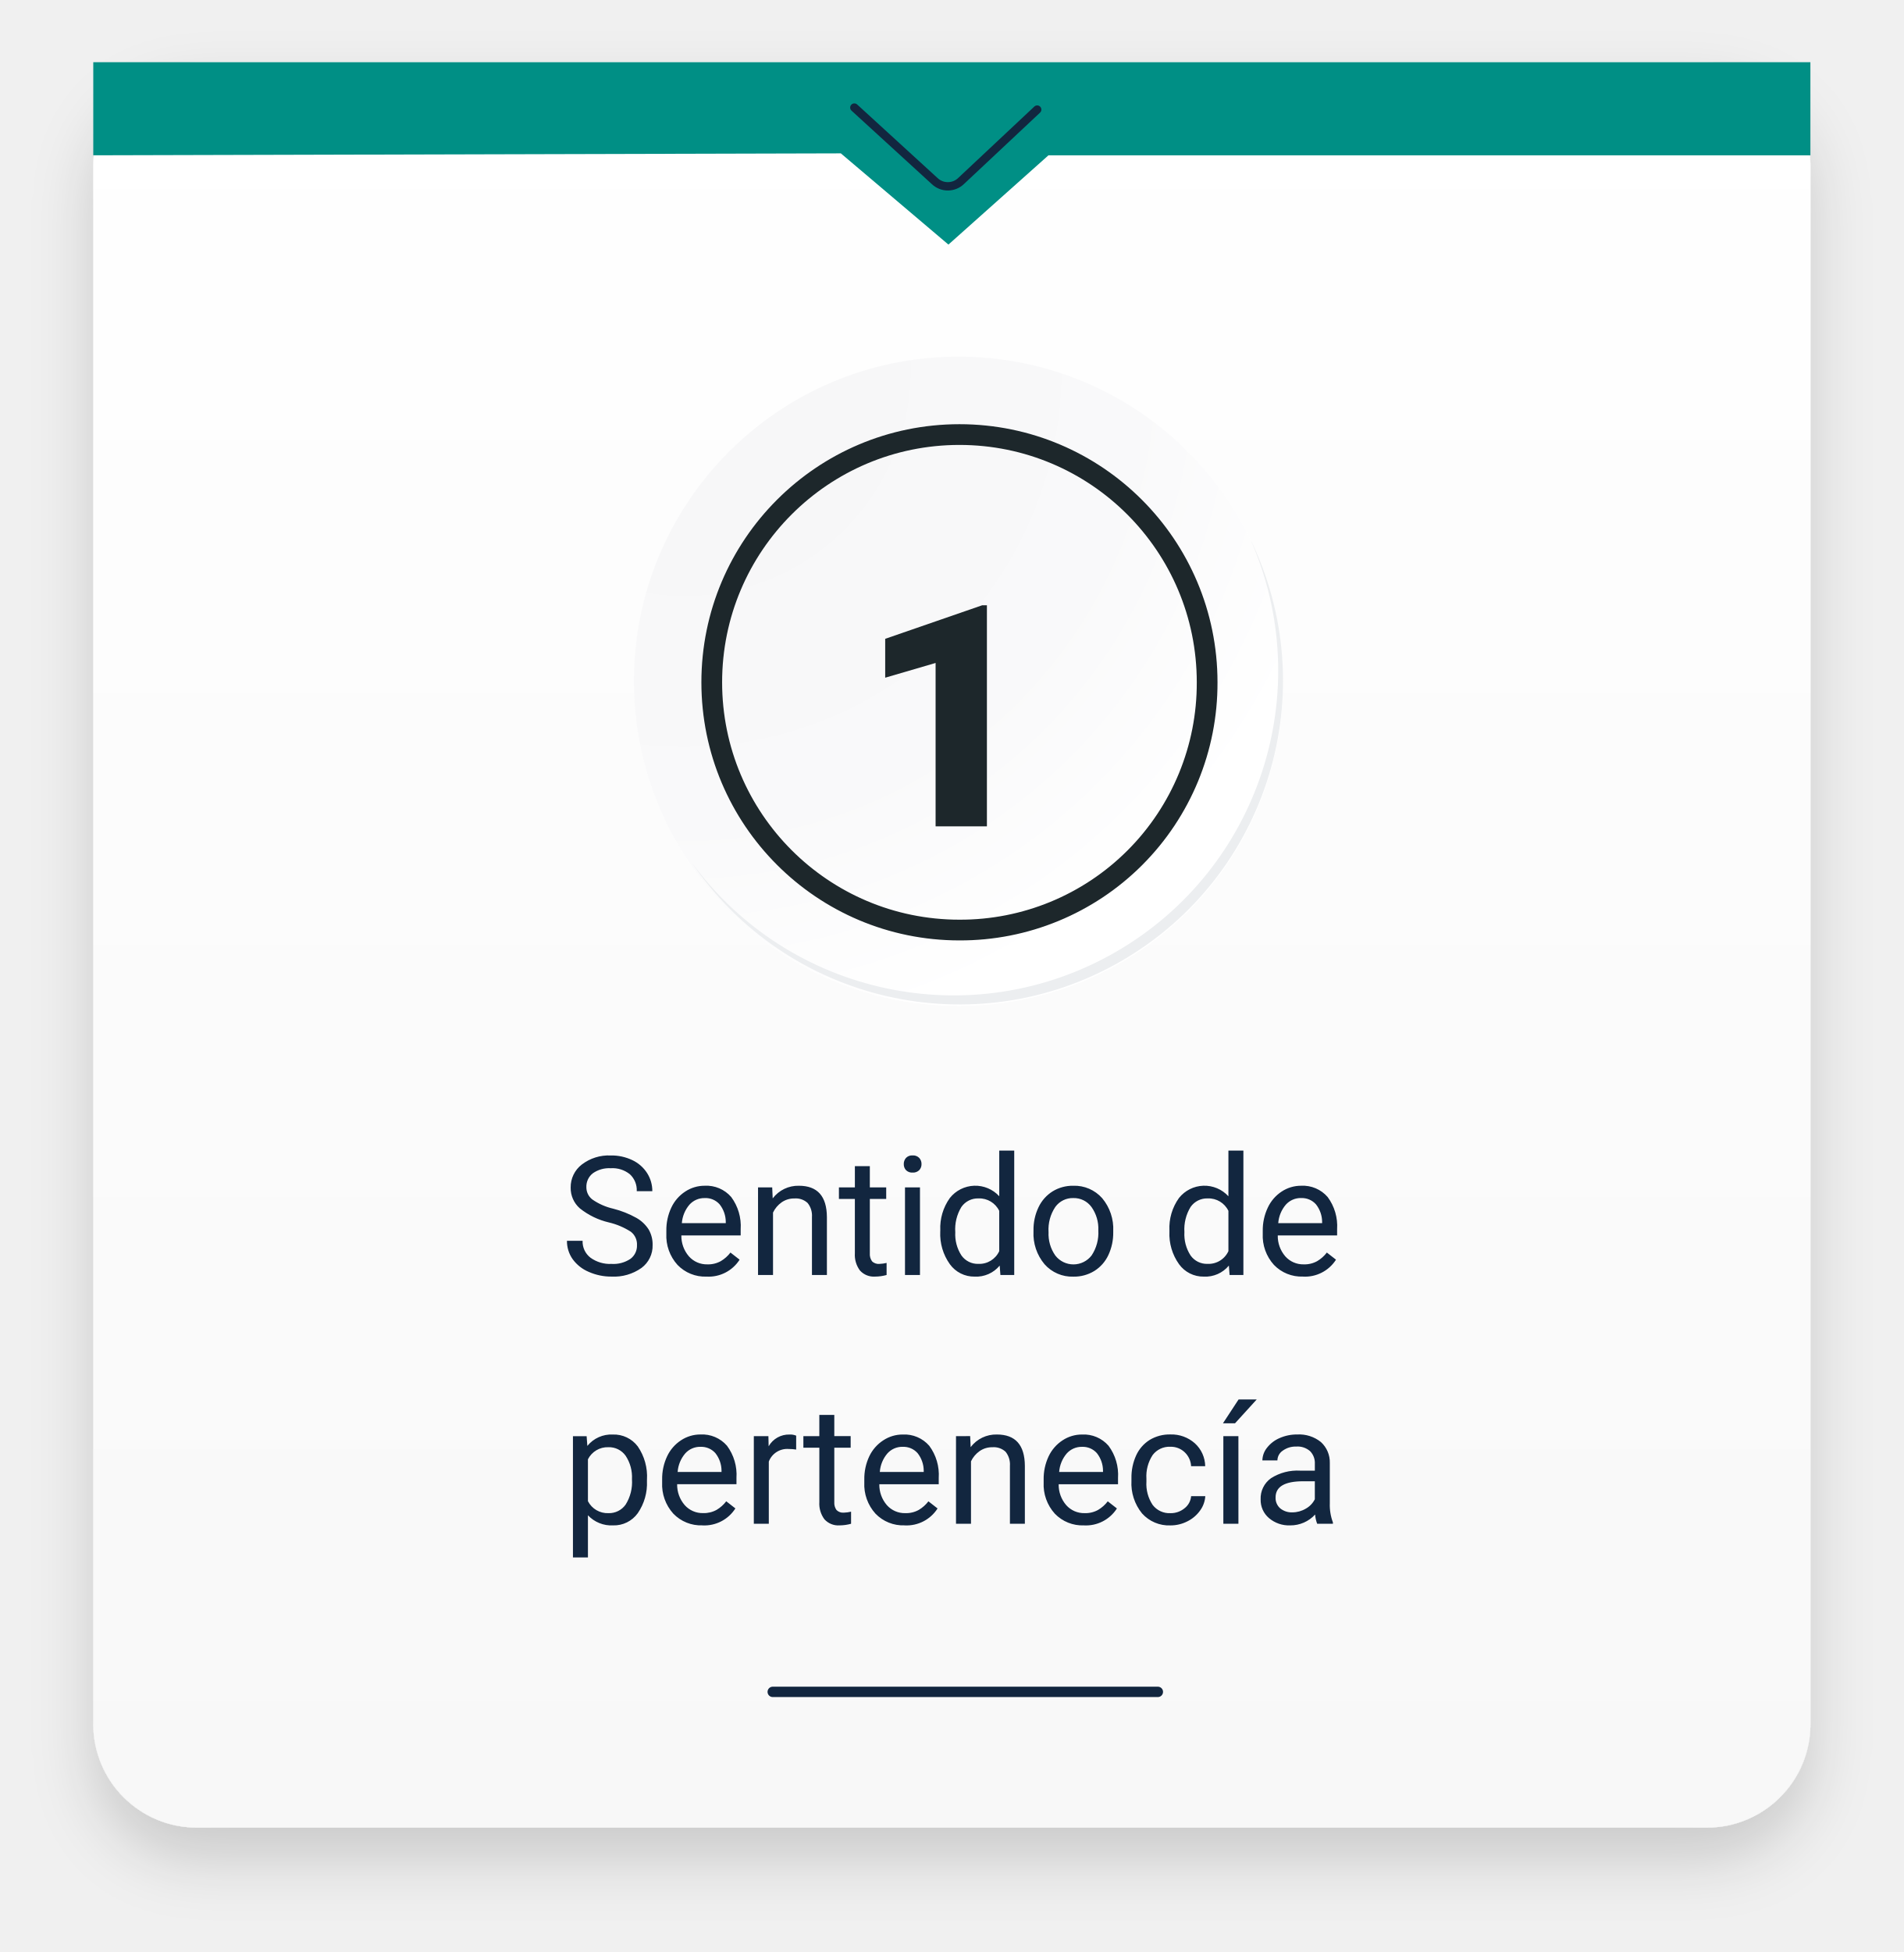
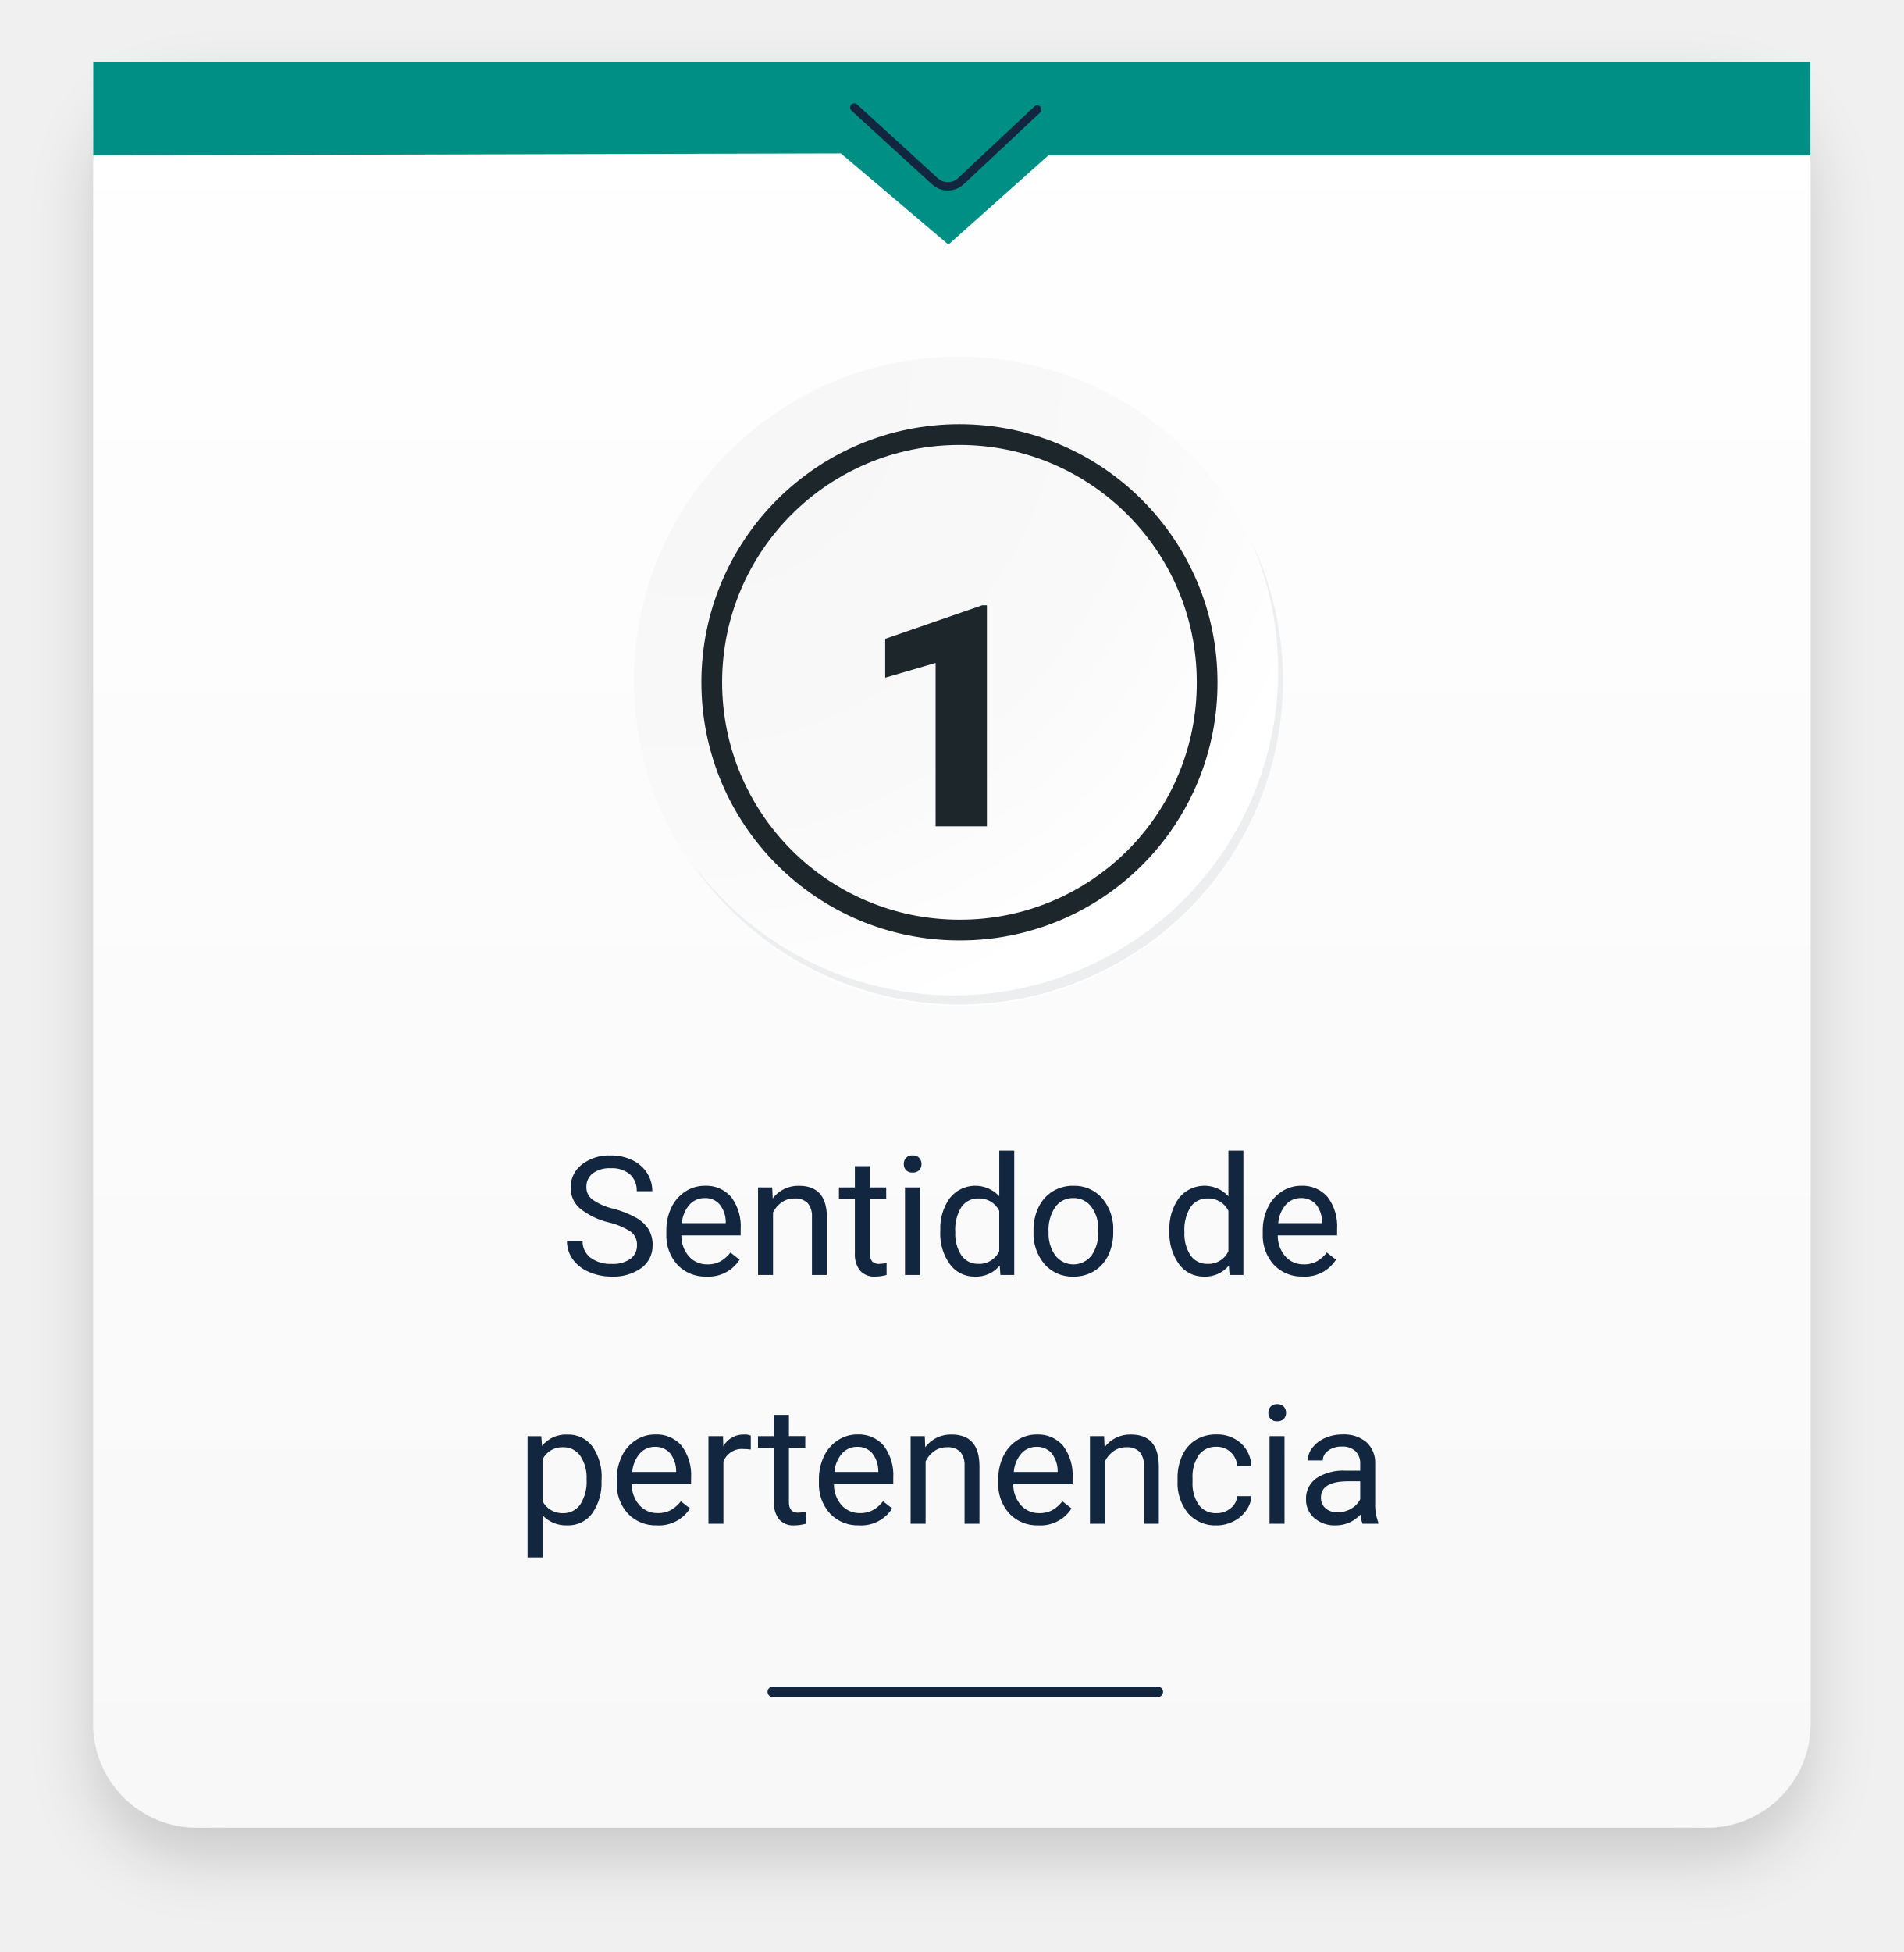
<svg xmlns="http://www.w3.org/2000/svg" width="183.688" height="188.312" viewBox="0 0 183.688 188.312">
  <defs>
    <linearGradient id="linear-gradient" x1="0.5" x2="0.5" y2="1" gradientUnits="objectBoundingBox">
      <stop offset="0" stop-color="#fff" />
      <stop offset="1" stop-color="#f8f8f8" />
    </linearGradient>
    <filter id="Rectángulo_29523" x="0" y="0" width="183.688" height="188.312" filterUnits="userSpaceOnUse">
      <feOffset dy="3" input="SourceAlpha" />
      <feGaussianBlur stdDeviation="3" result="blur" />
      <feFlood flood-opacity="0.161" />
      <feComposite operator="in" in2="blur" />
      <feComposite in="SourceGraphic" />
    </filter>
    <radialGradient id="radial-gradient" cx="0.076" cy="0.019" r="1.465" gradientTransform="translate(0.001)" gradientUnits="objectBoundingBox">
      <stop offset="0" stop-color="#f6f6f7" />
      <stop offset="0.477" stop-color="#f9f9fa" />
      <stop offset="0.715" stop-color="#fff" />
    </radialGradient>
  </defs>
  <g id="img22" transform="translate(-270.076 -2914.593)">
    <g id="Grupo_61744" data-name="Grupo 61744" transform="translate(279.076 2920.593)">
      <g id="Grupo_57070" data-name="Grupo 57070" transform="translate(0 0)">
        <g transform="matrix(1, 0, 0, 1, -9, -6)" filter="url(#Rectángulo_29523)">
          <rect id="Rectángulo_29523-2" data-name="Rectángulo 29523" width="165.688" height="170.312" rx="10" transform="translate(9 6)" fill="url(#linear-gradient)" />
        </g>
        <path id="Trazado_123976" data-name="Trazado 123976" d="M185.015,982.253H350.7v8.985H277.179l-9.65,8.61-10.381-8.8-72.133.187Z" transform="translate(-185.015 -982.253)" fill="#008f85" />
        <path id="Trazado_123977" data-name="Trazado 123977" d="M271.948,988.712l-7.319,6.865a1.845,1.845,0,0,1-2.586.019l-7.739-7.079" transform="translate(-180.869 -984.14)" fill="none" stroke="#12263f" stroke-linecap="round" stroke-miterlimit="10" stroke-width="0.806" />
-         <path id="Trazado_167099" data-name="Trazado 167099" d="M14.922,11.93a7.053,7.053,0,0,1-2.809-1.363,2.6,2.6,0,0,1-.879-2,2.751,2.751,0,0,1,1.074-2.223A4.269,4.269,0,0,1,15.1,5.469a4.66,4.66,0,0,1,2.09.453,3.436,3.436,0,0,1,1.422,1.25,3.2,3.2,0,0,1,.5,1.742H17.61a2.08,2.08,0,0,0-.656-1.627A2.669,2.669,0,0,0,15.1,6.7a2.732,2.732,0,0,0-1.73.489,1.632,1.632,0,0,0-.621,1.358,1.468,1.468,0,0,0,.59,1.178,5.785,5.785,0,0,0,2.008.88,9.316,9.316,0,0,1,2.219.88A3.367,3.367,0,0,1,18.754,12.6a2.861,2.861,0,0,1,.387,1.508,2.658,2.658,0,0,1-1.078,2.215,4.6,4.6,0,0,1-2.883.832,5.347,5.347,0,0,1-2.187-.449,3.681,3.681,0,0,1-1.566-1.23,3,3,0,0,1-.551-1.773h1.508a1.959,1.959,0,0,0,.762,1.629,3.207,3.207,0,0,0,2.035.6A2.948,2.948,0,0,0,17,15.445a1.573,1.573,0,0,0,.633-1.32,1.545,1.545,0,0,0-.586-1.293A6.755,6.755,0,0,0,14.922,11.93Zm9.422,5.227a3.693,3.693,0,0,1-2.8-1.129,4.19,4.19,0,0,1-1.078-3.02v-.266a5.073,5.073,0,0,1,.48-2.246,3.748,3.748,0,0,1,1.344-1.547,3.378,3.378,0,0,1,1.871-.559,3.166,3.166,0,0,1,2.563,1.086,4.7,4.7,0,0,1,.914,3.109v.6H21.915a3,3,0,0,0,.73,2.02,2.3,2.3,0,0,0,1.777.77,2.517,2.517,0,0,0,1.3-.312,3.259,3.259,0,0,0,.93-.828l.883.688A3.55,3.55,0,0,1,24.344,17.156Zm-.18-7.578a1.928,1.928,0,0,0-1.469.637A3.1,3.1,0,0,0,21.961,12H26.2v-.109a2.753,2.753,0,0,0-.594-1.707A1.815,1.815,0,0,0,24.165,9.578ZM30.68,8.547l.047,1.063a3.08,3.08,0,0,1,2.531-1.219q2.68,0,2.7,3.023V17H34.516V11.406a1.946,1.946,0,0,0-.418-1.352,1.675,1.675,0,0,0-1.277-.437,2.086,2.086,0,0,0-1.234.375,2.546,2.546,0,0,0-.828.984V17H29.313V8.547ZM40.1,6.5V8.547H41.68V9.664H40.1v5.249a1.173,1.173,0,0,0,.211.763.888.888,0,0,0,.719.254,3.5,3.5,0,0,0,.688-.094V17a4.215,4.215,0,0,1-1.109.155,1.8,1.8,0,0,1-1.461-.586,2.517,2.517,0,0,1-.492-1.664V9.664H37.118V8.547h1.539V6.5ZM44.938,17H43.493V8.547h1.445ZM43.375,6.3a.863.863,0,0,1,.215-.594.807.807,0,0,1,.637-.242.819.819,0,0,1,.641.242.854.854,0,0,1,.219.594.826.826,0,0,1-.219.586.834.834,0,0,1-.641.234.821.821,0,0,1-.637-.234A.834.834,0,0,1,43.375,6.3ZM46.9,12.7a4.952,4.952,0,0,1,.922-3.129,3.137,3.137,0,0,1,4.766-.168V5h1.445V17H52.7l-.07-.906a2.943,2.943,0,0,1-2.414,1.063,2.887,2.887,0,0,1-2.395-1.2,5.008,5.008,0,0,1-.926-3.141Zm1.445.164a3.749,3.749,0,0,0,.594,2.25,1.92,1.92,0,0,0,1.641.813A2.108,2.108,0,0,0,52.586,14.7V10.813a2.125,2.125,0,0,0-1.992-1.2,1.929,1.929,0,0,0-1.656.82A4.128,4.128,0,0,0,48.344,12.867Zm7.547-.172a4.993,4.993,0,0,1,.488-2.234A3.643,3.643,0,0,1,57.739,8.93a3.7,3.7,0,0,1,1.988-.539,3.565,3.565,0,0,1,2.793,1.2,4.6,4.6,0,0,1,1.066,3.18v.1a5.036,5.036,0,0,1-.473,2.215,3.589,3.589,0,0,1-1.352,1.527,3.743,3.743,0,0,1-2.02.547,3.556,3.556,0,0,1-2.785-1.2A4.575,4.575,0,0,1,55.891,12.8Zm1.453.172A3.616,3.616,0,0,0,58,15.125a2.211,2.211,0,0,0,3.5-.012,3.955,3.955,0,0,0,.648-2.418,3.61,3.61,0,0,0-.66-2.254,2.1,2.1,0,0,0-1.754-.863A2.075,2.075,0,0,0,58,10.43,3.925,3.925,0,0,0,57.344,12.867ZM69.008,12.7a4.952,4.952,0,0,1,.922-3.129A3.137,3.137,0,0,1,74.7,9.406V5h1.445V17H74.813l-.07-.906a2.943,2.943,0,0,1-2.414,1.063,2.887,2.887,0,0,1-2.395-1.2,5.008,5.008,0,0,1-.926-3.141Zm1.445.164a3.749,3.749,0,0,0,.594,2.25,1.92,1.92,0,0,0,1.641.813A2.108,2.108,0,0,0,74.7,14.7V10.813a2.125,2.125,0,0,0-1.992-1.2,1.929,1.929,0,0,0-1.656.82A4.128,4.128,0,0,0,70.454,12.867Zm11.438,4.289a3.693,3.693,0,0,1-2.8-1.129,4.19,4.19,0,0,1-1.078-3.02v-.266A5.073,5.073,0,0,1,78.5,10.5,3.748,3.748,0,0,1,79.84,8.949a3.378,3.378,0,0,1,1.871-.559,3.166,3.166,0,0,1,2.563,1.086,4.7,4.7,0,0,1,.914,3.109v.6H79.461a3,3,0,0,0,.73,2.02,2.3,2.3,0,0,0,1.777.77,2.517,2.517,0,0,0,1.3-.312,3.259,3.259,0,0,0,.93-.828l.883.688A3.55,3.55,0,0,1,81.891,17.156Zm-.18-7.578a1.928,1.928,0,0,0-1.469.637A3.1,3.1,0,0,0,79.508,12h4.234v-.109a2.753,2.753,0,0,0-.594-1.707A1.815,1.815,0,0,0,81.711,9.578ZM18.594,36.867a5.062,5.062,0,0,1-.883,3.109,2.829,2.829,0,0,1-2.391,1.18A3.1,3.1,0,0,1,12.9,40.18v4.07H11.454v-11.7h1.32l.07.938A2.977,2.977,0,0,1,15.3,32.391a2.882,2.882,0,0,1,2.41,1.148,5.117,5.117,0,0,1,.887,3.2ZM17.149,36.7a3.735,3.735,0,0,0-.609-2.258,1.963,1.963,0,0,0-1.672-.828A2.125,2.125,0,0,0,12.9,34.781V38.82a2.129,2.129,0,0,0,1.984,1.156,1.954,1.954,0,0,0,1.652-.824A4.077,4.077,0,0,0,17.149,36.7Zm6.789,4.453a3.693,3.693,0,0,1-2.8-1.129,4.19,4.19,0,0,1-1.078-3.02v-.266a5.073,5.073,0,0,1,.48-2.246,3.748,3.748,0,0,1,1.344-1.547,3.378,3.378,0,0,1,1.871-.559,3.166,3.166,0,0,1,2.563,1.086,4.7,4.7,0,0,1,.914,3.109v.6H21.508a3,3,0,0,0,.73,2.02,2.3,2.3,0,0,0,1.777.77,2.517,2.517,0,0,0,1.3-.312,3.259,3.259,0,0,0,.93-.828l.883.688A3.55,3.55,0,0,1,23.938,41.156Zm-.18-7.578a1.928,1.928,0,0,0-1.469.637A3.1,3.1,0,0,0,21.555,36H25.79v-.109a2.753,2.753,0,0,0-.594-1.707A1.815,1.815,0,0,0,23.758,33.578Zm9.234.266a4.331,4.331,0,0,0-.711-.055A1.9,1.9,0,0,0,30.352,35v6H28.907V32.547h1.406l.023.977a2.251,2.251,0,0,1,2.016-1.133,1.477,1.477,0,0,1,.641.109Zm3.68-3.344v2.047H38.25v1.117H36.672v5.249a1.173,1.173,0,0,0,.211.763.888.888,0,0,0,.719.254,3.5,3.5,0,0,0,.688-.094V41a4.215,4.215,0,0,1-1.109.155,1.8,1.8,0,0,1-1.461-.586,2.517,2.517,0,0,1-.492-1.664V33.664H33.688V32.547h1.539V30.5Zm6.773,10.656a3.693,3.693,0,0,1-2.8-1.129,4.19,4.19,0,0,1-1.078-3.02v-.266a5.073,5.073,0,0,1,.48-2.246A3.748,3.748,0,0,1,41.4,32.949a3.378,3.378,0,0,1,1.871-.559,3.166,3.166,0,0,1,2.563,1.086,4.7,4.7,0,0,1,.914,3.109v.6H41.016a3,3,0,0,0,.73,2.02,2.3,2.3,0,0,0,1.777.77,2.517,2.517,0,0,0,1.3-.312,3.258,3.258,0,0,0,.93-.828l.883.688A3.55,3.55,0,0,1,43.446,41.156Zm-.18-7.578a1.928,1.928,0,0,0-1.469.637A3.1,3.1,0,0,0,41.063,36H45.3v-.109a2.753,2.753,0,0,0-.594-1.707A1.815,1.815,0,0,0,43.266,33.578Zm6.516-1.031.047,1.063a3.08,3.08,0,0,1,2.531-1.219q2.68,0,2.7,3.023V41H53.618V35.406a1.946,1.946,0,0,0-.418-1.352,1.675,1.675,0,0,0-1.277-.437,2.086,2.086,0,0,0-1.234.375,2.546,2.546,0,0,0-.828.984V41H48.415V32.547ZM60.75,41.156a3.693,3.693,0,0,1-2.8-1.129,4.19,4.19,0,0,1-1.078-3.02v-.266a5.073,5.073,0,0,1,.48-2.246A3.748,3.748,0,0,1,58.7,32.949a3.378,3.378,0,0,1,1.871-.559,3.166,3.166,0,0,1,2.563,1.086,4.7,4.7,0,0,1,.914,3.109v.6H58.321a3,3,0,0,0,.73,2.02,2.3,2.3,0,0,0,1.777.77,2.517,2.517,0,0,0,1.3-.312,3.258,3.258,0,0,0,.93-.828l.883.688A3.55,3.55,0,0,1,60.75,41.156Zm-.18-7.578a1.928,1.928,0,0,0-1.469.637A3.1,3.1,0,0,0,58.368,36H62.6v-.109a2.753,2.753,0,0,0-.594-1.707A1.815,1.815,0,0,0,60.571,33.578Zm8.539,6.4a2.082,2.082,0,0,0,1.352-.469,1.649,1.649,0,0,0,.641-1.172h1.367a2.621,2.621,0,0,1-.5,1.383,3.293,3.293,0,0,1-1.23,1.047,3.55,3.55,0,0,1-1.629.391A3.482,3.482,0,0,1,66.364,40a4.59,4.59,0,0,1-1.02-3.152v-.242a5.089,5.089,0,0,1,.453-2.2,3.451,3.451,0,0,1,1.3-1.492,3.7,3.7,0,0,1,2-.531,3.39,3.39,0,0,1,2.363.852,3.043,3.043,0,0,1,1,2.211H71.1a1.992,1.992,0,0,0-.621-1.348,1.932,1.932,0,0,0-1.379-.527,2.023,2.023,0,0,0-1.707.793,3.724,3.724,0,0,0-.605,2.293v.273a3.65,3.65,0,0,0,.6,2.25A2.033,2.033,0,0,0,69.11,39.977ZM75.665,41H74.211V32.547h1.453Zm.016-11.992h1.75l-2.094,2.3-1.164,0ZM83.266,41a3.036,3.036,0,0,1-.2-.891,3.225,3.225,0,0,1-2.406,1.047,2.984,2.984,0,0,1-2.051-.707,2.288,2.288,0,0,1-.8-1.793,2.39,2.39,0,0,1,1-2.051,4.733,4.733,0,0,1,2.824-.73H83.04v-.664A1.623,1.623,0,0,0,82.586,34a1.821,1.821,0,0,0-1.336-.449,2.107,2.107,0,0,0-1.3.391,1.151,1.151,0,0,0-.523.945H77.977a2,2,0,0,1,.449-1.223,3.066,3.066,0,0,1,1.219-.934,4.1,4.1,0,0,1,1.691-.344,3.342,3.342,0,0,1,2.289.73,2.635,2.635,0,0,1,.859,2.012v3.891a4.757,4.757,0,0,0,.3,1.852V41Zm-2.4-1.1a2.54,2.54,0,0,0,1.289-.352,2.127,2.127,0,0,0,.883-.914V36.9H81.907q-2.656,0-2.656,1.555a1.316,1.316,0,0,0,.453,1.063A1.742,1.742,0,0,0,80.868,39.9Z" transform="translate(34.83 100)" fill="#12263f" />
+         <path id="Trazado_167080" data-name="Trazado 167080" d="M14.922,11.93a7.053,7.053,0,0,1-2.809-1.363,2.6,2.6,0,0,1-.879-2,2.751,2.751,0,0,1,1.074-2.223A4.269,4.269,0,0,1,15.1,5.469a4.66,4.66,0,0,1,2.09.453,3.436,3.436,0,0,1,1.422,1.25,3.2,3.2,0,0,1,.5,1.742H17.61a2.08,2.08,0,0,0-.656-1.627A2.669,2.669,0,0,0,15.1,6.7a2.732,2.732,0,0,0-1.73.489,1.632,1.632,0,0,0-.621,1.358,1.468,1.468,0,0,0,.59,1.178,5.785,5.785,0,0,0,2.008.88,9.316,9.316,0,0,1,2.219.88A3.367,3.367,0,0,1,18.754,12.6a2.861,2.861,0,0,1,.387,1.508,2.658,2.658,0,0,1-1.078,2.215,4.6,4.6,0,0,1-2.883.832,5.347,5.347,0,0,1-2.187-.449,3.681,3.681,0,0,1-1.566-1.23,3,3,0,0,1-.551-1.773h1.508a1.959,1.959,0,0,0,.762,1.629,3.207,3.207,0,0,0,2.035.6A2.948,2.948,0,0,0,17,15.445a1.573,1.573,0,0,0,.633-1.32,1.545,1.545,0,0,0-.586-1.293A6.755,6.755,0,0,0,14.922,11.93Zm9.422,5.227a3.693,3.693,0,0,1-2.8-1.129,4.19,4.19,0,0,1-1.078-3.02v-.266a5.073,5.073,0,0,1,.48-2.246,3.748,3.748,0,0,1,1.344-1.547,3.378,3.378,0,0,1,1.871-.559,3.166,3.166,0,0,1,2.563,1.086,4.7,4.7,0,0,1,.914,3.109v.6H21.915a3,3,0,0,0,.73,2.02,2.3,2.3,0,0,0,1.777.77,2.517,2.517,0,0,0,1.3-.312,3.259,3.259,0,0,0,.93-.828l.883.688A3.55,3.55,0,0,1,24.344,17.156Zm-.18-7.578a1.928,1.928,0,0,0-1.469.637A3.1,3.1,0,0,0,21.961,12H26.2v-.109a2.753,2.753,0,0,0-.594-1.707A1.815,1.815,0,0,0,24.165,9.578ZM30.68,8.547l.047,1.063a3.08,3.08,0,0,1,2.531-1.219q2.68,0,2.7,3.023V17H34.516V11.406a1.946,1.946,0,0,0-.418-1.352,1.675,1.675,0,0,0-1.277-.437,2.086,2.086,0,0,0-1.234.375,2.546,2.546,0,0,0-.828.984V17H29.313V8.547ZM40.1,6.5V8.547H41.68V9.664H40.1v5.249a1.173,1.173,0,0,0,.211.763.888.888,0,0,0,.719.254,3.5,3.5,0,0,0,.688-.094V17a4.215,4.215,0,0,1-1.109.155,1.8,1.8,0,0,1-1.461-.586,2.517,2.517,0,0,1-.492-1.664V9.664H37.118V8.547h1.539V6.5ZM44.938,17H43.493V8.547h1.445ZM43.375,6.3a.863.863,0,0,1,.215-.594.807.807,0,0,1,.637-.242.819.819,0,0,1,.641.242.854.854,0,0,1,.219.594.826.826,0,0,1-.219.586.834.834,0,0,1-.641.234.821.821,0,0,1-.637-.234A.834.834,0,0,1,43.375,6.3ZM46.9,12.7a4.952,4.952,0,0,1,.922-3.129,3.137,3.137,0,0,1,4.766-.168V5h1.445V17H52.7l-.07-.906a2.943,2.943,0,0,1-2.414,1.063,2.887,2.887,0,0,1-2.395-1.2,5.008,5.008,0,0,1-.926-3.141Zm1.445.164a3.749,3.749,0,0,0,.594,2.25,1.92,1.92,0,0,0,1.641.813A2.108,2.108,0,0,0,52.586,14.7V10.813a2.125,2.125,0,0,0-1.992-1.2,1.929,1.929,0,0,0-1.656.82A4.128,4.128,0,0,0,48.344,12.867Zm7.547-.172a4.993,4.993,0,0,1,.488-2.234A3.643,3.643,0,0,1,57.739,8.93a3.7,3.7,0,0,1,1.988-.539,3.565,3.565,0,0,1,2.793,1.2,4.6,4.6,0,0,1,1.066,3.18v.1a5.036,5.036,0,0,1-.473,2.215,3.589,3.589,0,0,1-1.352,1.527,3.743,3.743,0,0,1-2.02.547,3.556,3.556,0,0,1-2.785-1.2A4.575,4.575,0,0,1,55.891,12.8Zm1.453.172A3.616,3.616,0,0,0,58,15.125a2.211,2.211,0,0,0,3.5-.012,3.955,3.955,0,0,0,.648-2.418,3.61,3.61,0,0,0-.66-2.254,2.1,2.1,0,0,0-1.754-.863A2.075,2.075,0,0,0,58,10.43,3.925,3.925,0,0,0,57.344,12.867ZM69.008,12.7a4.952,4.952,0,0,1,.922-3.129A3.137,3.137,0,0,1,74.7,9.406V5h1.445V17H74.813l-.07-.906a2.943,2.943,0,0,1-2.414,1.063,2.887,2.887,0,0,1-2.395-1.2,5.008,5.008,0,0,1-.926-3.141Zm1.445.164a3.749,3.749,0,0,0,.594,2.25,1.92,1.92,0,0,0,1.641.813A2.108,2.108,0,0,0,74.7,14.7V10.813a2.125,2.125,0,0,0-1.992-1.2,1.929,1.929,0,0,0-1.656.82A4.128,4.128,0,0,0,70.454,12.867Zm11.438,4.289a3.693,3.693,0,0,1-2.8-1.129,4.19,4.19,0,0,1-1.078-3.02v-.266A5.073,5.073,0,0,1,78.5,10.5,3.748,3.748,0,0,1,79.84,8.949a3.378,3.378,0,0,1,1.871-.559,3.166,3.166,0,0,1,2.563,1.086,4.7,4.7,0,0,1,.914,3.109v.6H79.461a3,3,0,0,0,.73,2.02,2.3,2.3,0,0,0,1.777.77,2.517,2.517,0,0,0,1.3-.312,3.259,3.259,0,0,0,.93-.828l.883.688A3.55,3.55,0,0,1,81.891,17.156Zm-.18-7.578a1.928,1.928,0,0,0-1.469.637A3.1,3.1,0,0,0,79.508,12h4.234v-.109a2.753,2.753,0,0,0-.594-1.707A1.815,1.815,0,0,0,81.711,9.578Zm-67.5,27.289a5.062,5.062,0,0,1-.883,3.109,2.829,2.829,0,0,1-2.391,1.18A3.1,3.1,0,0,1,8.52,40.18v4.07H7.075v-11.7H8.4l.07.938a2.977,2.977,0,0,1,2.453-1.094,2.882,2.882,0,0,1,2.41,1.148,5.117,5.117,0,0,1,.887,3.2ZM12.77,36.7a3.735,3.735,0,0,0-.609-2.258,1.963,1.963,0,0,0-1.672-.828A2.125,2.125,0,0,0,8.52,34.781V38.82A2.129,2.129,0,0,0,10.5,39.977a1.954,1.954,0,0,0,1.652-.824A4.077,4.077,0,0,0,12.77,36.7Zm6.789,4.453a3.693,3.693,0,0,1-2.8-1.129,4.19,4.19,0,0,1-1.078-3.02v-.266a5.073,5.073,0,0,1,.48-2.246,3.748,3.748,0,0,1,1.344-1.547,3.378,3.378,0,0,1,1.871-.559,3.166,3.166,0,0,1,2.563,1.086,4.7,4.7,0,0,1,.914,3.109v.6H17.129a3,3,0,0,0,.73,2.02,2.3,2.3,0,0,0,1.777.77,2.517,2.517,0,0,0,1.3-.312,3.259,3.259,0,0,0,.93-.828l.883.688A3.55,3.55,0,0,1,19.559,41.156Zm-.18-7.578a1.928,1.928,0,0,0-1.469.637A3.1,3.1,0,0,0,17.176,36h4.234v-.109a2.753,2.753,0,0,0-.594-1.707A1.815,1.815,0,0,0,19.379,33.578Zm9.234.266a4.331,4.331,0,0,0-.711-.055A1.9,1.9,0,0,0,25.973,35v6H24.528V32.547h1.406l.023.977a2.251,2.251,0,0,1,2.016-1.133,1.477,1.477,0,0,1,.641.109Zm3.68-3.344v2.047h1.578v1.117H32.293v5.249a1.173,1.173,0,0,0,.211.763.888.888,0,0,0,.719.254,3.5,3.5,0,0,0,.688-.094V41a4.215,4.215,0,0,1-1.109.155,1.8,1.8,0,0,1-1.461-.586,2.517,2.517,0,0,1-.492-1.664V33.664H29.309V32.547h1.539V30.5Zm6.773,10.656a3.693,3.693,0,0,1-2.8-1.129,4.19,4.19,0,0,1-1.078-3.02v-.266a5.073,5.073,0,0,1,.48-2.246,3.748,3.748,0,0,1,1.344-1.547,3.378,3.378,0,0,1,1.871-.559,3.166,3.166,0,0,1,2.563,1.086,4.7,4.7,0,0,1,.914,3.109v.6H36.637a3,3,0,0,0,.73,2.02,2.3,2.3,0,0,0,1.777.77,2.517,2.517,0,0,0,1.3-.312,3.258,3.258,0,0,0,.93-.828l.883.688A3.55,3.55,0,0,1,39.067,41.156Zm-.18-7.578a1.928,1.928,0,0,0-1.469.637A3.1,3.1,0,0,0,36.684,36h4.234v-.109a2.753,2.753,0,0,0-.594-1.707A1.815,1.815,0,0,0,38.887,33.578ZM45.4,32.547l.047,1.063a3.08,3.08,0,0,1,2.531-1.219q2.68,0,2.7,3.023V41H49.239V35.406a1.946,1.946,0,0,0-.418-1.352,1.675,1.675,0,0,0-1.277-.437,2.086,2.086,0,0,0-1.234.375,2.546,2.546,0,0,0-.828.984V41H44.036V32.547Zm10.969,8.609a3.693,3.693,0,0,1-2.8-1.129,4.19,4.19,0,0,1-1.078-3.02v-.266a5.073,5.073,0,0,1,.48-2.246,3.748,3.748,0,0,1,1.344-1.547,3.378,3.378,0,0,1,1.871-.559,3.166,3.166,0,0,1,2.563,1.086,4.7,4.7,0,0,1,.914,3.109v.6H53.942a3,3,0,0,0,.73,2.02,2.3,2.3,0,0,0,1.777.77,2.517,2.517,0,0,0,1.3-.312,3.258,3.258,0,0,0,.93-.828l.883.688A3.55,3.55,0,0,1,56.372,41.156Zm-.18-7.578a1.928,1.928,0,0,0-1.469.637A3.1,3.1,0,0,0,53.989,36h4.234v-.109a2.753,2.753,0,0,0-.594-1.707A1.815,1.815,0,0,0,56.192,33.578Zm6.516-1.031.047,1.063a3.08,3.08,0,0,1,2.531-1.219q2.68,0,2.7,3.023V41H66.543V35.406a1.946,1.946,0,0,0-.418-1.352,1.675,1.675,0,0,0-1.277-.437,2.086,2.086,0,0,0-1.234.375,2.546,2.546,0,0,0-.828.984V41H61.34V32.547Zm10.852,7.43a2.082,2.082,0,0,0,1.352-.469,1.649,1.649,0,0,0,.641-1.172h1.367a2.621,2.621,0,0,1-.5,1.383,3.293,3.293,0,0,1-1.23,1.047,3.55,3.55,0,0,1-1.629.391A3.482,3.482,0,0,1,70.813,40a4.59,4.59,0,0,1-1.02-3.152v-.242a5.089,5.089,0,0,1,.453-2.2,3.451,3.451,0,0,1,1.3-1.492,3.7,3.7,0,0,1,2-.531,3.39,3.39,0,0,1,2.363.852,3.043,3.043,0,0,1,1,2.211H75.551a1.992,1.992,0,0,0-.621-1.348,1.932,1.932,0,0,0-1.379-.527,2.023,2.023,0,0,0-1.707.793,3.724,3.724,0,0,0-.605,2.293v.273a3.65,3.65,0,0,0,.6,2.25A2.033,2.033,0,0,0,73.559,39.977ZM80.114,41H78.668V32.547h1.445ZM78.551,30.3a.863.863,0,0,1,.215-.594.807.807,0,0,1,.637-.242.819.819,0,0,1,.641.242.854.854,0,0,1,.219.594.826.826,0,0,1-.219.586.834.834,0,0,1-.641.234.821.821,0,0,1-.637-.234A.834.834,0,0,1,78.551,30.3ZM87.645,41a3.036,3.036,0,0,1-.2-.891,3.225,3.225,0,0,1-2.406,1.047,2.984,2.984,0,0,1-2.051-.707,2.288,2.288,0,0,1-.8-1.793,2.39,2.39,0,0,1,1-2.051,4.733,4.733,0,0,1,2.824-.73h1.406v-.664A1.623,1.623,0,0,0,86.965,34a1.821,1.821,0,0,0-1.336-.449,2.107,2.107,0,0,0-1.3.391,1.151,1.151,0,0,0-.523.945H82.356a2,2,0,0,1,.449-1.223,3.066,3.066,0,0,1,1.219-.934,4.1,4.1,0,0,1,1.691-.344,3.342,3.342,0,0,1,2.289.73,2.635,2.635,0,0,1,.859,2.012v3.891a4.757,4.757,0,0,0,.3,1.852V41Zm-2.4-1.1a2.54,2.54,0,0,0,1.289-.352,2.127,2.127,0,0,0,.883-.914V36.9H86.286q-2.656,0-2.656,1.555a1.316,1.316,0,0,0,.453,1.063A1.742,1.742,0,0,0,85.247,39.9Z" transform="translate(34.83 100)" fill="#12263f" />
      </g>
      <line id="Línea_1692" data-name="Línea 1692" x2="37.16" transform="translate(65.561 157.217)" fill="none" stroke="#12263f" stroke-linecap="round" stroke-miterlimit="10" stroke-width="1" />
      <g id="Grupo_90998" data-name="Grupo 90998" transform="translate(52.167 28.406)">
        <g id="Grupo_42274" data-name="Grupo 42274">
          <g id="Grupo_18423" data-name="Grupo 18423">
            <g id="Grupo_18421" data-name="Grupo 18421">
              <g id="Grupo_18420" data-name="Grupo 18420">
                <g id="Grupo_18419" data-name="Grupo 18419">
                  <path id="Trazado_40936" data-name="Trazado 40936" d="M257.25,2177.034a31.314,31.314,0,1,1-31.313-31.313A31.313,31.313,0,0,1,257.25,2177.034Z" transform="translate(-194.623 -2145.721)" fill="#fff" />
                </g>
              </g>
            </g>
            <path id="Trazado_40937" data-name="Trazado 40937" d="M257.3,2177.093a31.313,31.313,0,1,0-31.313,31.314A31.189,31.189,0,0,0,257.3,2177.093Z" transform="translate(-194.677 -2145.78)" fill="url(#radial-gradient)" />
            <path id="Trazado_40938" data-name="Trazado 40938" d="M250.481,2177.69a23.9,23.9,0,1,0-23.9,23.9A23.813,23.813,0,0,0,250.481,2177.69Z" transform="translate(-195.171 -2146.273)" fill="none" stroke="#1d272b" stroke-miterlimit="10" stroke-width="2" />
            <g id="Grupo_18422" data-name="Grupo 18422" transform="translate(5.548 17.58)">
              <path id="Trazado_40939" data-name="Trazado 40939" d="M254.459,2164.488a31.317,31.317,0,0,1-53.913,31.184,31.218,31.218,0,0,0,53.913-31.184Z" transform="translate(-200.545 -2164.488)" fill="#eceef0" />
            </g>
          </g>
        </g>
-         <path id="Trazado_167098" data-name="Trazado 167098" d="M12.246,31H7.295V15.238L2.432,16.659v-3.75l9.36-3.237h.454Z" transform="translate(21.814 14.313)" fill="#1d272b" />
+         <path id="Trazado_167081" data-name="Trazado 167081" d="M12.246,31H7.295V15.238L2.432,16.659v-3.75l9.36-3.237h.454Z" transform="translate(21.814 14.313)" fill="#1d272b" />
      </g>
    </g>
  </g>
</svg>
